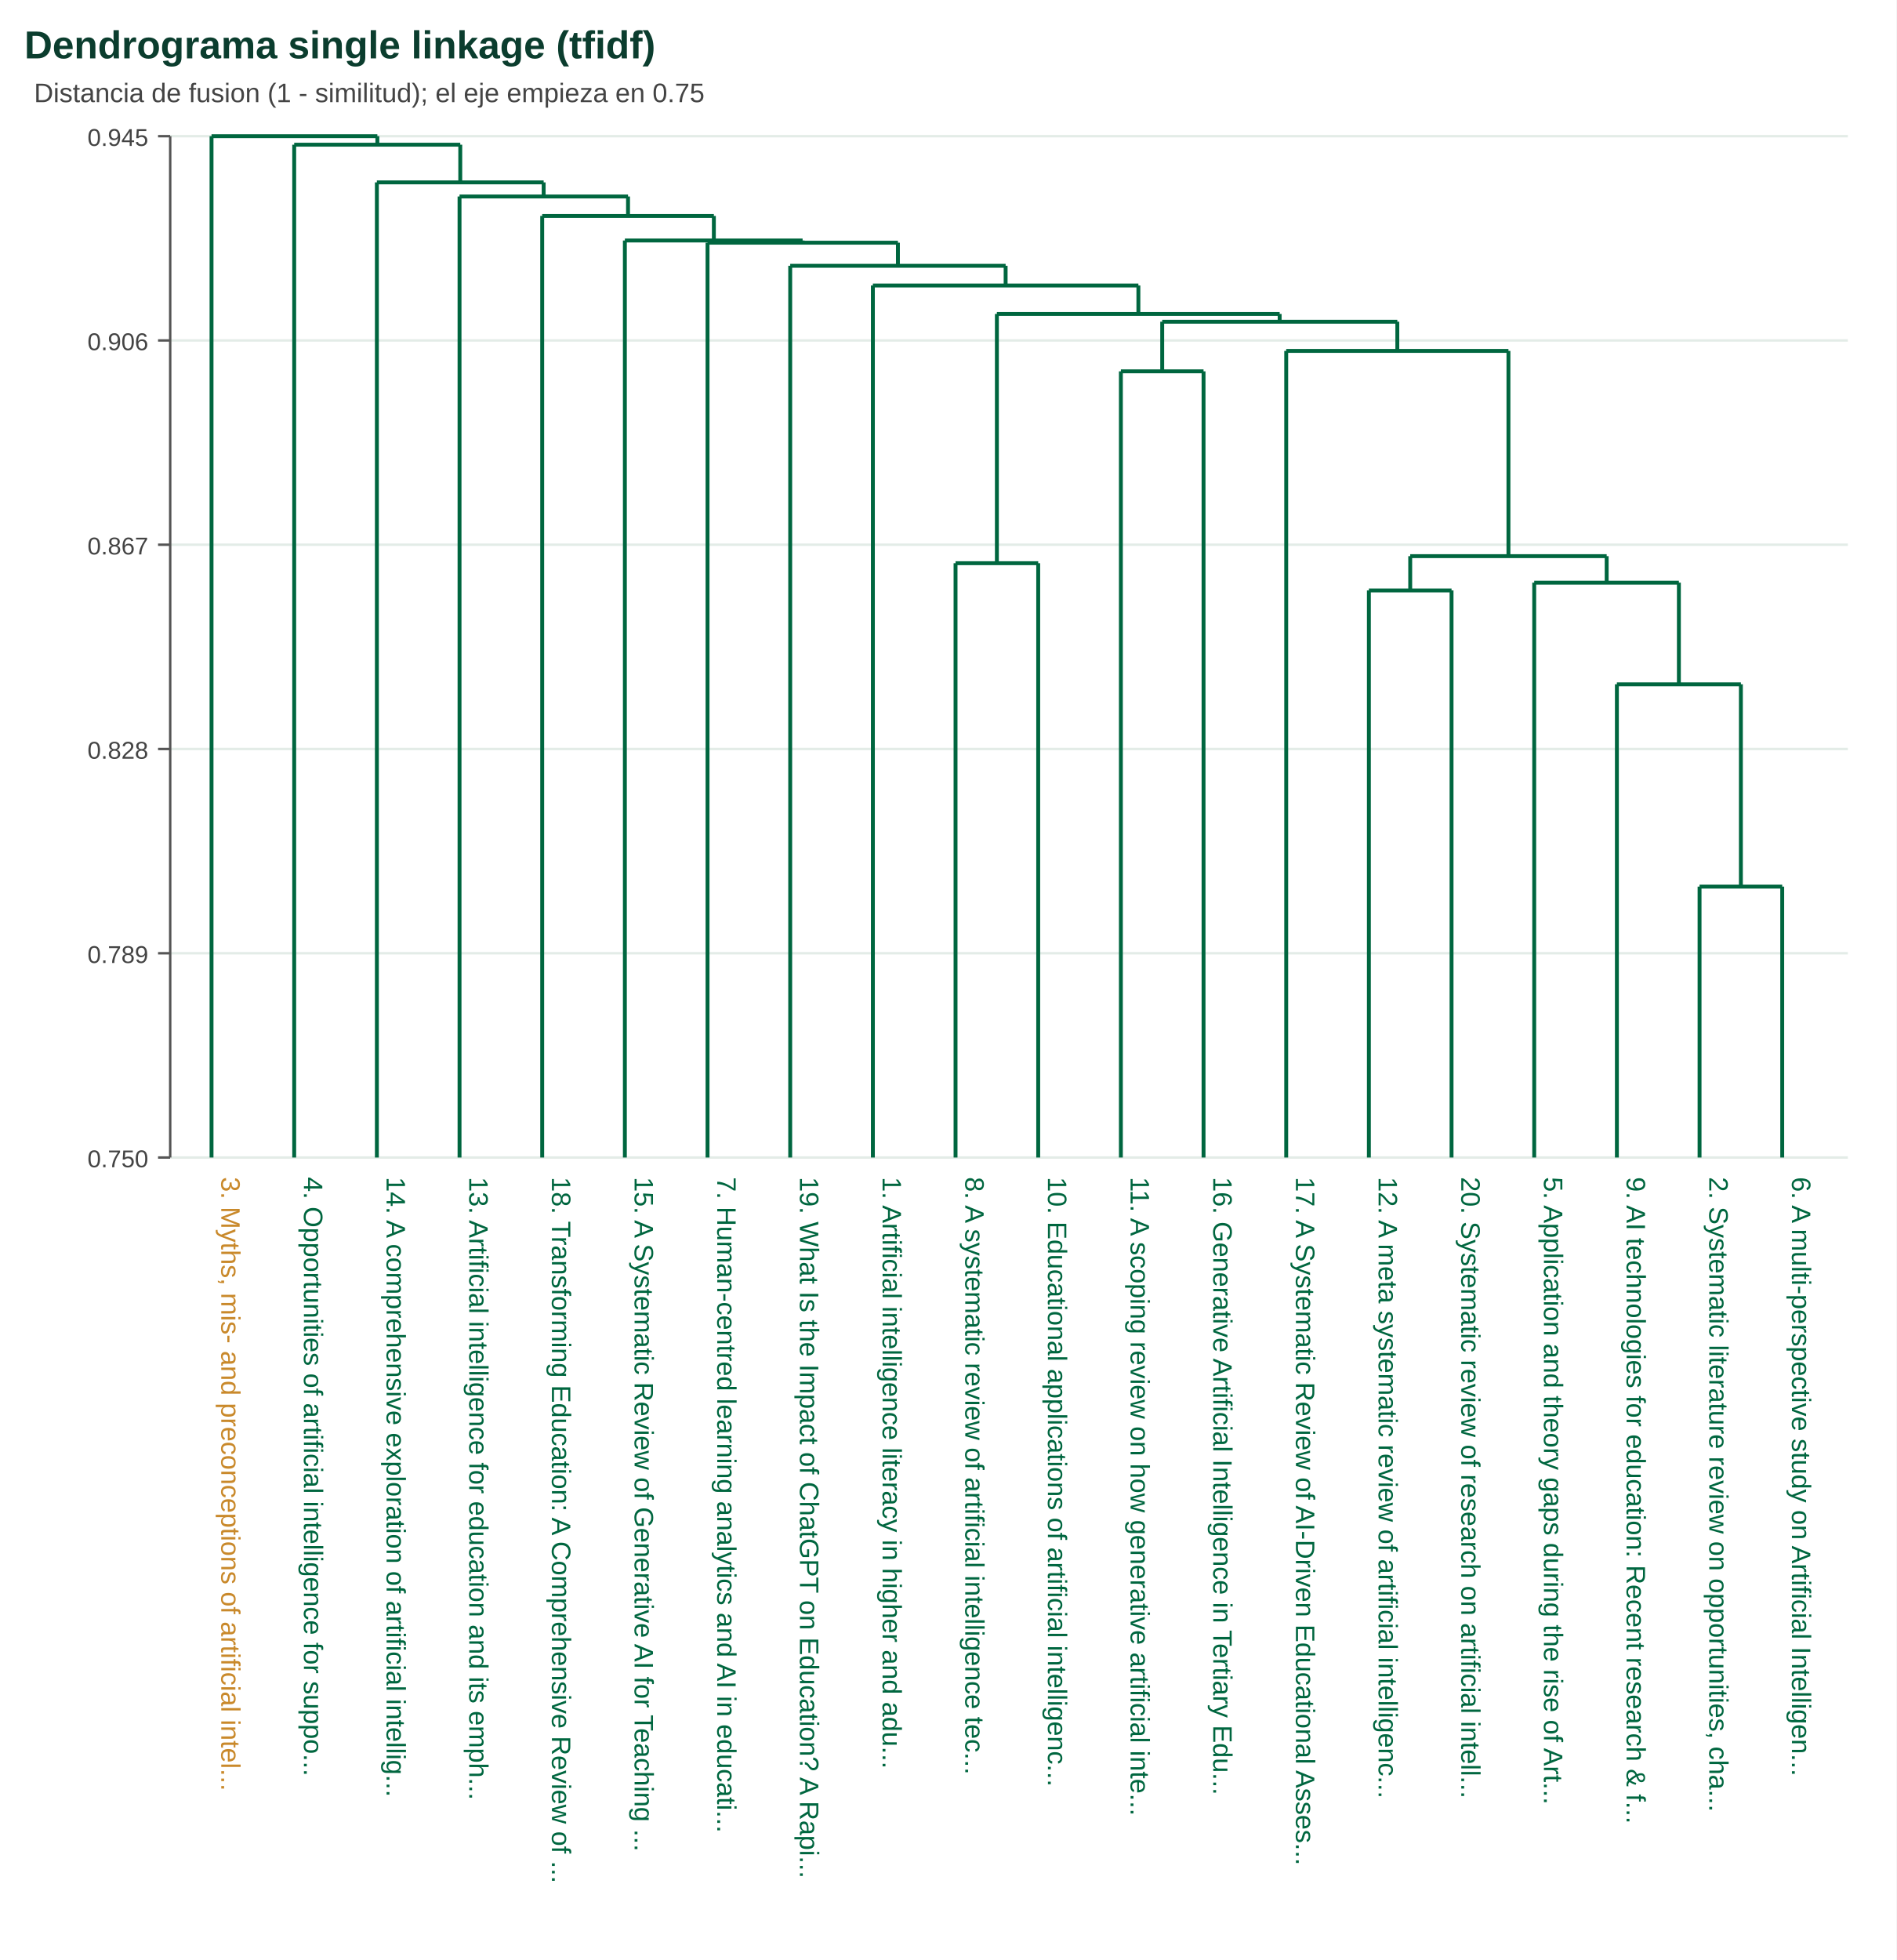
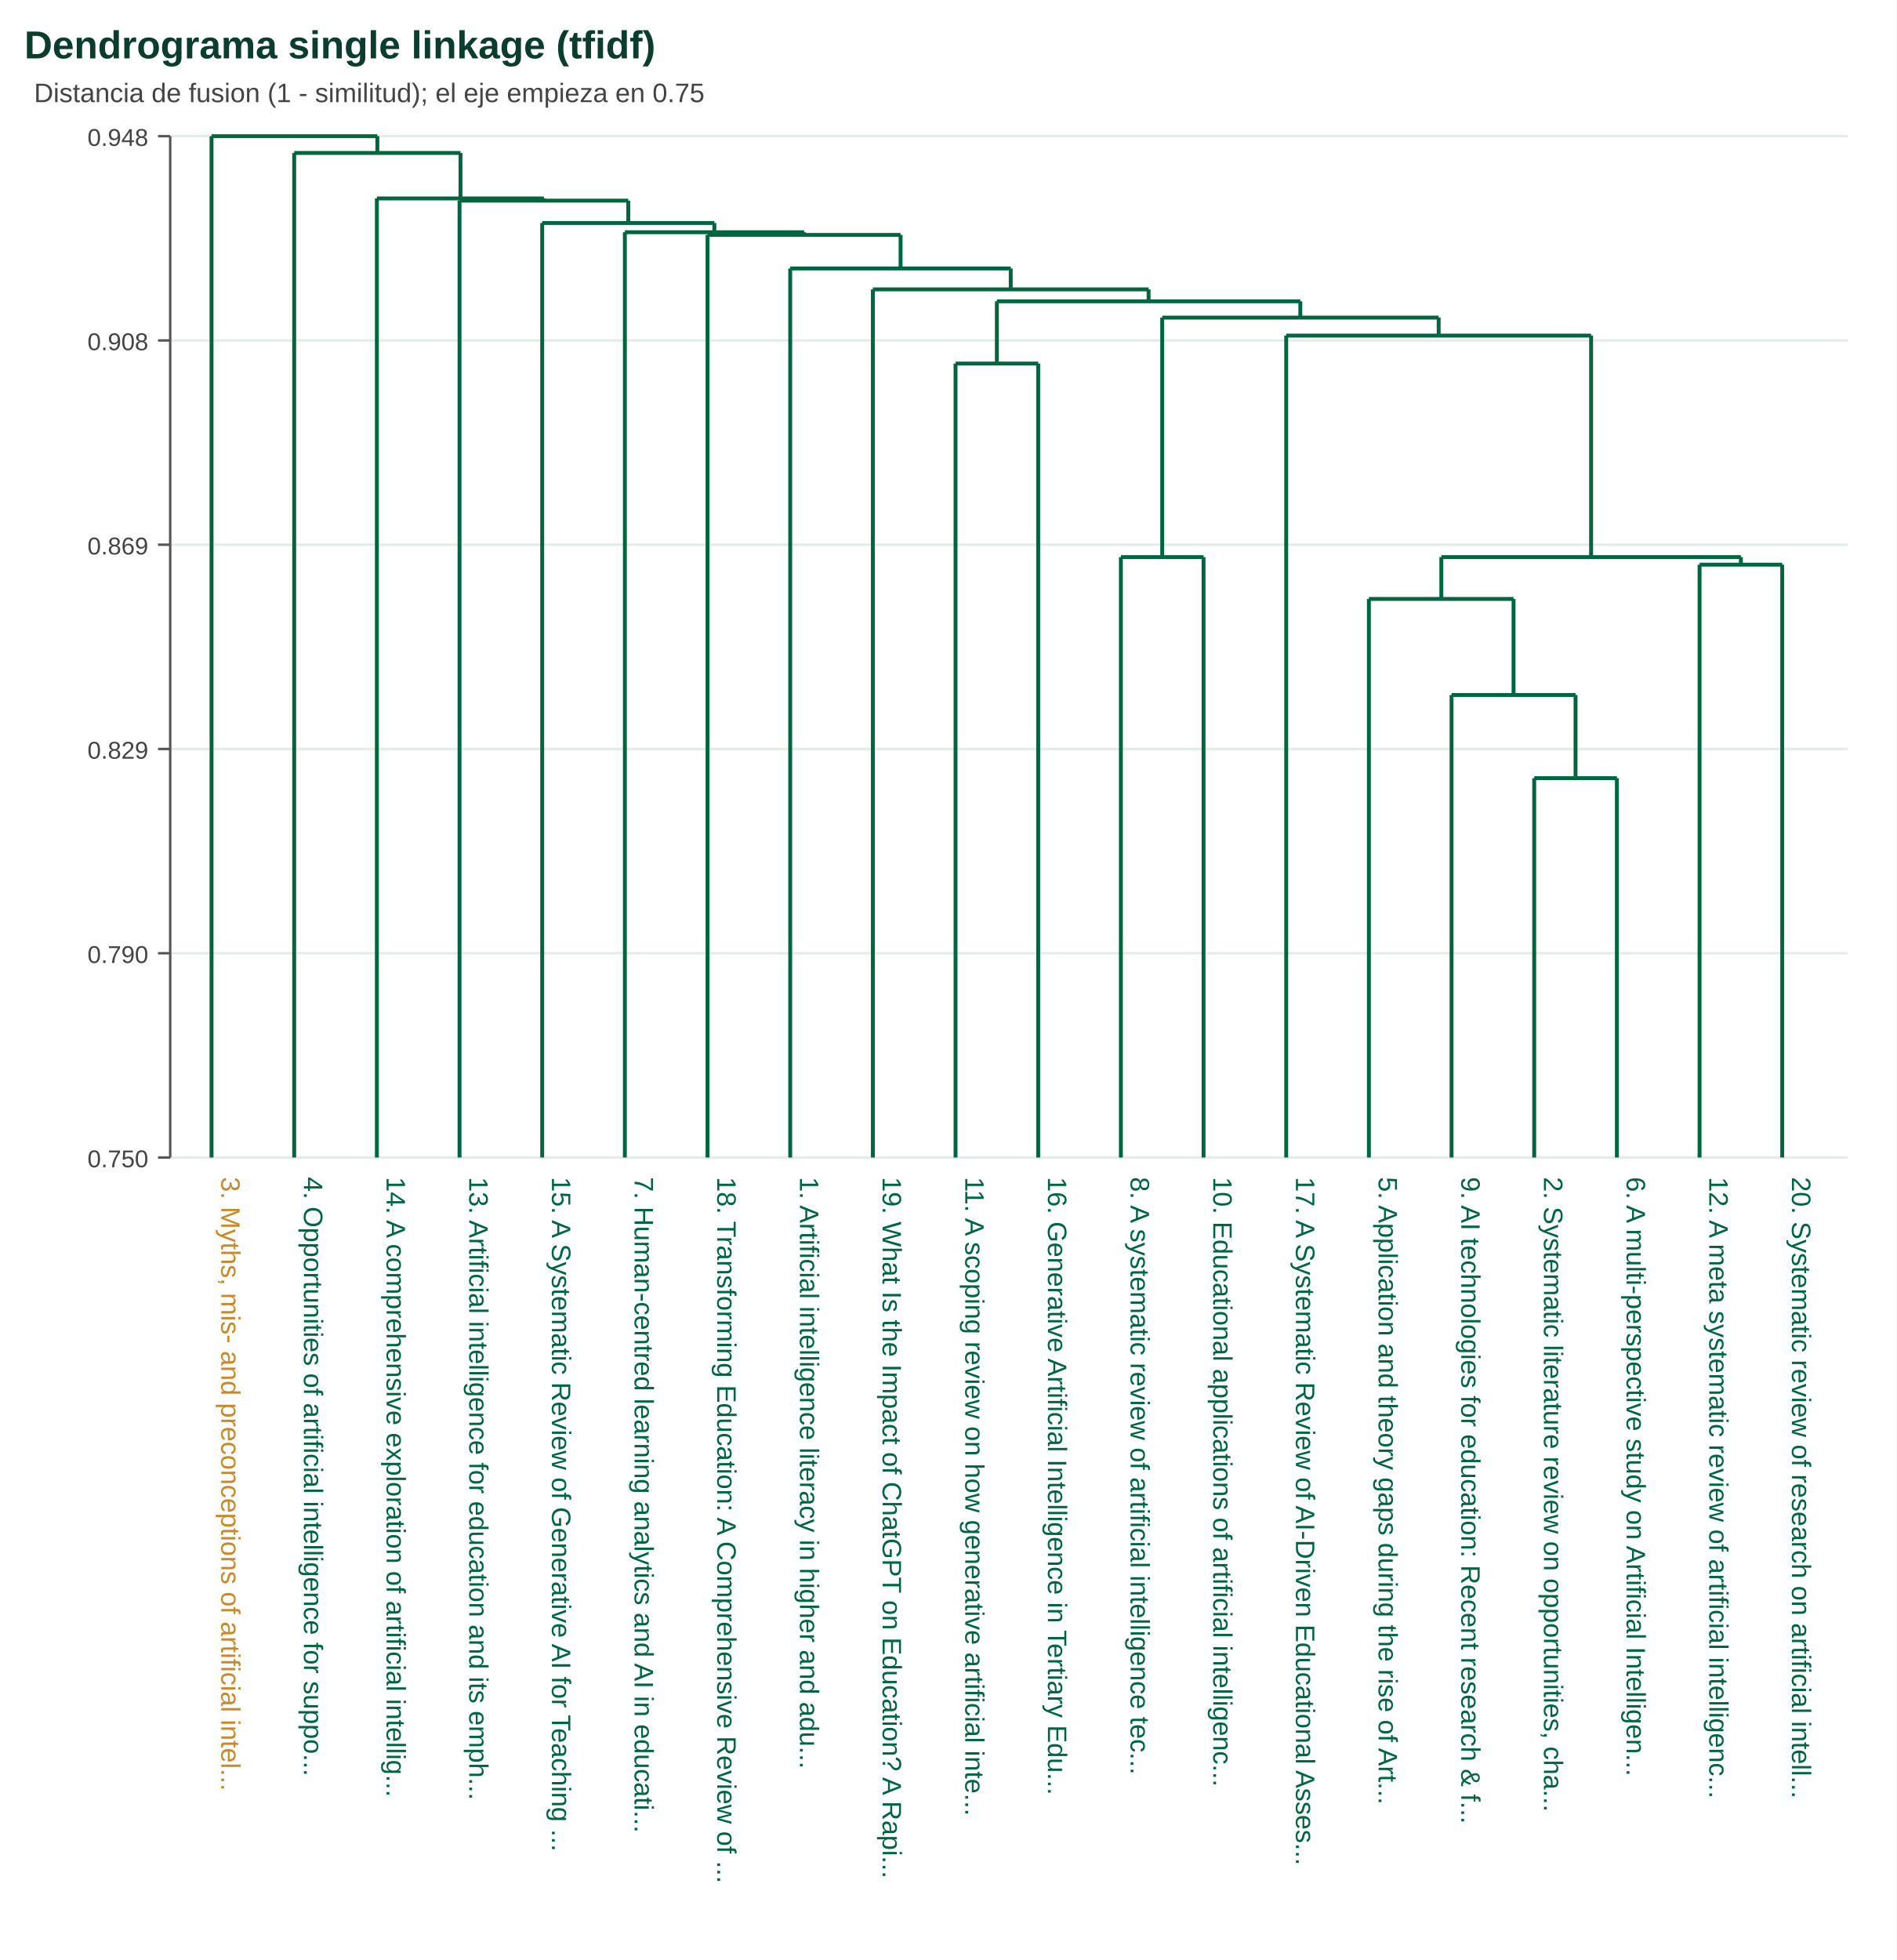
<svg xmlns="http://www.w3.org/2000/svg" width="780" height="806" viewBox="0 0 780 806" font-family="Arial, sans-serif">
  <rect width="100%" height="100%" fill="#ffffff" />
  <text x="10" y="24" font-size="16" font-weight="bold" fill="#0B3D2E">Dendrograma single linkage (tfidf)</text>
  <line x1="65.0" y1="476.0" x2="70.0" y2="476.0" stroke="#555" stroke-width="1.0" />
  <line x1="70.0" y1="476.0" x2="760.0" y2="476.0" stroke="#e3ece7" stroke-width="1.0" />
  <text x="61" y="480.0" font-size="10" text-anchor="end" fill="#444">0.750</text>
  <line x1="65.0" y1="392.0" x2="70.0" y2="392.0" stroke="#555" stroke-width="1.0" />
  <line x1="70.0" y1="392.0" x2="760.0" y2="392.0" stroke="#e3ece7" stroke-width="1.0" />
-   <text x="61" y="396.0" font-size="10" text-anchor="end" fill="#444">0.789</text>
+   <text x="61" y="396.0" font-size="10" text-anchor="end" fill="#444">0.790</text>
  <line x1="65.0" y1="308.0" x2="70.0" y2="308.0" stroke="#555" stroke-width="1.0" />
  <line x1="70.0" y1="308.0" x2="760.0" y2="308.0" stroke="#e3ece7" stroke-width="1.0" />
-   <text x="61" y="312.0" font-size="10" text-anchor="end" fill="#444">0.828</text>
+   <text x="61" y="312.0" font-size="10" text-anchor="end" fill="#444">0.829</text>
  <line x1="65.0" y1="224.0" x2="70.0" y2="224.0" stroke="#555" stroke-width="1.0" />
  <line x1="70.0" y1="224.0" x2="760.0" y2="224.0" stroke="#e3ece7" stroke-width="1.0" />
-   <text x="61" y="228.0" font-size="10" text-anchor="end" fill="#444">0.867</text>
+   <text x="61" y="228.0" font-size="10" text-anchor="end" fill="#444">0.869</text>
  <line x1="65.0" y1="140.0" x2="70.0" y2="140.0" stroke="#555" stroke-width="1.0" />
  <line x1="70.0" y1="140.0" x2="760.0" y2="140.0" stroke="#e3ece7" stroke-width="1.0" />
-   <text x="61" y="144.0" font-size="10" text-anchor="end" fill="#444">0.906</text>
+   <text x="61" y="144.0" font-size="10" text-anchor="end" fill="#444">0.908</text>
  <line x1="65.0" y1="56.0" x2="70.0" y2="56.0" stroke="#555" stroke-width="1.0" />
  <line x1="70.0" y1="56.0" x2="760.0" y2="56.0" stroke="#e3ece7" stroke-width="1.0" />
-   <text x="61" y="60.0" font-size="10" text-anchor="end" fill="#444">0.945</text>
+   <text x="61" y="60.0" font-size="10" text-anchor="end" fill="#444">0.948</text>
  <line x1="70.0" y1="56.0" x2="70.0" y2="476.0" stroke="#555" stroke-width="1.0" />
-   <line x1="699.0" y1="476.0" x2="699.0" y2="364.6" stroke="#00663F" stroke-width="1.6" />
-   <line x1="733.0" y1="476.0" x2="733.0" y2="364.6" stroke="#00663F" stroke-width="1.6" />
-   <line x1="699.0" y1="364.6" x2="733.0" y2="364.6" stroke="#00663F" stroke-width="1.6" />
-   <line x1="665.0" y1="476.0" x2="665.0" y2="281.4" stroke="#00663F" stroke-width="1.6" />
-   <line x1="716.0" y1="364.6" x2="716.0" y2="281.4" stroke="#00663F" stroke-width="1.6" />
-   <line x1="665.0" y1="281.4" x2="716.0" y2="281.4" stroke="#00663F" stroke-width="1.6" />
-   <line x1="563.0" y1="476.0" x2="563.0" y2="242.8" stroke="#00663F" stroke-width="1.6" />
-   <line x1="597.0" y1="476.0" x2="597.0" y2="242.8" stroke="#00663F" stroke-width="1.6" />
-   <line x1="563.0" y1="242.8" x2="597.0" y2="242.8" stroke="#00663F" stroke-width="1.6" />
-   <line x1="631.0" y1="476.0" x2="631.0" y2="239.6" stroke="#00663F" stroke-width="1.6" />
-   <line x1="690.5" y1="281.4" x2="690.5" y2="239.6" stroke="#00663F" stroke-width="1.6" />
-   <line x1="631.0" y1="239.6" x2="690.5" y2="239.6" stroke="#00663F" stroke-width="1.6" />
-   <line x1="393.0" y1="476.0" x2="393.0" y2="231.6" stroke="#00663F" stroke-width="1.6" />
-   <line x1="427.0" y1="476.0" x2="427.0" y2="231.6" stroke="#00663F" stroke-width="1.6" />
-   <line x1="393.0" y1="231.6" x2="427.0" y2="231.6" stroke="#00663F" stroke-width="1.6" />
-   <line x1="580.0" y1="242.8" x2="580.0" y2="228.7" stroke="#00663F" stroke-width="1.6" />
-   <line x1="660.8" y1="239.6" x2="660.8" y2="228.7" stroke="#00663F" stroke-width="1.6" />
-   <line x1="580.0" y1="228.7" x2="660.8" y2="228.7" stroke="#00663F" stroke-width="1.6" />
-   <line x1="461.0" y1="476.0" x2="461.0" y2="152.7" stroke="#00663F" stroke-width="1.6" />
-   <line x1="495.0" y1="476.0" x2="495.0" y2="152.7" stroke="#00663F" stroke-width="1.6" />
-   <line x1="461.0" y1="152.7" x2="495.0" y2="152.7" stroke="#00663F" stroke-width="1.6" />
-   <line x1="529.0" y1="476.0" x2="529.0" y2="144.3" stroke="#00663F" stroke-width="1.6" />
-   <line x1="620.4" y1="228.7" x2="620.4" y2="144.3" stroke="#00663F" stroke-width="1.6" />
-   <line x1="529.0" y1="144.3" x2="620.4" y2="144.3" stroke="#00663F" stroke-width="1.6" />
-   <line x1="478.0" y1="152.7" x2="478.0" y2="132.3" stroke="#00663F" stroke-width="1.6" />
-   <line x1="574.7" y1="144.3" x2="574.7" y2="132.3" stroke="#00663F" stroke-width="1.6" />
-   <line x1="478.0" y1="132.3" x2="574.7" y2="132.3" stroke="#00663F" stroke-width="1.6" />
-   <line x1="410.0" y1="231.6" x2="410.0" y2="129.1" stroke="#00663F" stroke-width="1.6" />
-   <line x1="526.3" y1="132.3" x2="526.3" y2="129.1" stroke="#00663F" stroke-width="1.6" />
-   <line x1="410.0" y1="129.1" x2="526.3" y2="129.1" stroke="#00663F" stroke-width="1.6" />
-   <line x1="359.0" y1="476.0" x2="359.0" y2="117.4" stroke="#00663F" stroke-width="1.6" />
-   <line x1="468.2" y1="129.1" x2="468.2" y2="117.4" stroke="#00663F" stroke-width="1.6" />
-   <line x1="359.0" y1="117.4" x2="468.2" y2="117.4" stroke="#00663F" stroke-width="1.6" />
-   <line x1="325.0" y1="476.0" x2="325.0" y2="109.3" stroke="#00663F" stroke-width="1.6" />
-   <line x1="413.6" y1="117.4" x2="413.6" y2="109.3" stroke="#00663F" stroke-width="1.6" />
-   <line x1="325.0" y1="109.3" x2="413.6" y2="109.3" stroke="#00663F" stroke-width="1.6" />
-   <line x1="291.0" y1="476.0" x2="291.0" y2="99.8" stroke="#00663F" stroke-width="1.6" />
-   <line x1="369.3" y1="109.3" x2="369.3" y2="99.8" stroke="#00663F" stroke-width="1.6" />
-   <line x1="291.0" y1="99.8" x2="369.3" y2="99.8" stroke="#00663F" stroke-width="1.6" />
-   <line x1="257.0" y1="476.0" x2="257.0" y2="98.9" stroke="#00663F" stroke-width="1.6" />
-   <line x1="330.1" y1="99.8" x2="330.1" y2="98.9" stroke="#00663F" stroke-width="1.6" />
-   <line x1="257.0" y1="98.9" x2="330.1" y2="98.9" stroke="#00663F" stroke-width="1.6" />
-   <line x1="223.0" y1="476.0" x2="223.0" y2="88.8" stroke="#00663F" stroke-width="1.6" />
-   <line x1="293.6" y1="98.9" x2="293.6" y2="88.8" stroke="#00663F" stroke-width="1.6" />
-   <line x1="223.0" y1="88.8" x2="293.6" y2="88.8" stroke="#00663F" stroke-width="1.6" />
-   <line x1="189.0" y1="476.0" x2="189.0" y2="80.8" stroke="#00663F" stroke-width="1.6" />
-   <line x1="258.3" y1="88.8" x2="258.3" y2="80.8" stroke="#00663F" stroke-width="1.6" />
-   <line x1="189.0" y1="80.8" x2="258.3" y2="80.8" stroke="#00663F" stroke-width="1.6" />
-   <line x1="155.0" y1="476.0" x2="155.0" y2="75.0" stroke="#00663F" stroke-width="1.6" />
-   <line x1="223.6" y1="80.8" x2="223.6" y2="75.0" stroke="#00663F" stroke-width="1.6" />
-   <line x1="155.0" y1="75.0" x2="223.6" y2="75.0" stroke="#00663F" stroke-width="1.6" />
-   <line x1="121.0" y1="476.0" x2="121.0" y2="59.5" stroke="#00663F" stroke-width="1.6" />
-   <line x1="189.3" y1="75.0" x2="189.3" y2="59.5" stroke="#00663F" stroke-width="1.6" />
-   <line x1="121.0" y1="59.5" x2="189.3" y2="59.5" stroke="#00663F" stroke-width="1.6" />
+   <line x1="631.0" y1="476.0" x2="631.0" y2="320.0" stroke="#00663F" stroke-width="1.6" />
+   <line x1="665.0" y1="476.0" x2="665.0" y2="320.0" stroke="#00663F" stroke-width="1.6" />
+   <line x1="631.0" y1="320.0" x2="665.0" y2="320.0" stroke="#00663F" stroke-width="1.6" />
+   <line x1="597.0" y1="476.0" x2="597.0" y2="285.8" stroke="#00663F" stroke-width="1.6" />
+   <line x1="648.0" y1="320.0" x2="648.0" y2="285.8" stroke="#00663F" stroke-width="1.6" />
+   <line x1="597.0" y1="285.8" x2="648.0" y2="285.8" stroke="#00663F" stroke-width="1.6" />
+   <line x1="563.0" y1="476.0" x2="563.0" y2="246.3" stroke="#00663F" stroke-width="1.6" />
+   <line x1="622.5" y1="285.8" x2="622.5" y2="246.3" stroke="#00663F" stroke-width="1.6" />
+   <line x1="563.0" y1="246.3" x2="622.5" y2="246.3" stroke="#00663F" stroke-width="1.6" />
+   <line x1="699.0" y1="476.0" x2="699.0" y2="232.2" stroke="#00663F" stroke-width="1.6" />
+   <line x1="733.0" y1="476.0" x2="733.0" y2="232.2" stroke="#00663F" stroke-width="1.6" />
+   <line x1="699.0" y1="232.2" x2="733.0" y2="232.2" stroke="#00663F" stroke-width="1.6" />
+   <line x1="461.0" y1="476.0" x2="461.0" y2="229.1" stroke="#00663F" stroke-width="1.6" />
+   <line x1="495.0" y1="476.0" x2="495.0" y2="229.1" stroke="#00663F" stroke-width="1.6" />
+   <line x1="461.0" y1="229.1" x2="495.0" y2="229.1" stroke="#00663F" stroke-width="1.6" />
+   <line x1="592.8" y1="246.3" x2="592.8" y2="229.1" stroke="#00663F" stroke-width="1.6" />
+   <line x1="716.0" y1="232.2" x2="716.0" y2="229.1" stroke="#00663F" stroke-width="1.6" />
+   <line x1="592.8" y1="229.1" x2="716.0" y2="229.1" stroke="#00663F" stroke-width="1.6" />
+   <line x1="393.0" y1="476.0" x2="393.0" y2="149.5" stroke="#00663F" stroke-width="1.6" />
+   <line x1="427.0" y1="476.0" x2="427.0" y2="149.5" stroke="#00663F" stroke-width="1.6" />
+   <line x1="393.0" y1="149.5" x2="427.0" y2="149.5" stroke="#00663F" stroke-width="1.6" />
+   <line x1="529.0" y1="476.0" x2="529.0" y2="138.0" stroke="#00663F" stroke-width="1.6" />
+   <line x1="654.4" y1="229.1" x2="654.4" y2="138.0" stroke="#00663F" stroke-width="1.6" />
+   <line x1="529.0" y1="138.0" x2="654.4" y2="138.0" stroke="#00663F" stroke-width="1.6" />
+   <line x1="478.0" y1="229.1" x2="478.0" y2="130.6" stroke="#00663F" stroke-width="1.6" />
+   <line x1="591.7" y1="138.0" x2="591.7" y2="130.6" stroke="#00663F" stroke-width="1.6" />
+   <line x1="478.0" y1="130.6" x2="591.7" y2="130.6" stroke="#00663F" stroke-width="1.6" />
+   <line x1="410.0" y1="149.5" x2="410.0" y2="123.9" stroke="#00663F" stroke-width="1.6" />
+   <line x1="534.8" y1="130.6" x2="534.8" y2="123.9" stroke="#00663F" stroke-width="1.6" />
+   <line x1="410.0" y1="123.9" x2="534.8" y2="123.9" stroke="#00663F" stroke-width="1.6" />
+   <line x1="359.0" y1="476.0" x2="359.0" y2="119.0" stroke="#00663F" stroke-width="1.6" />
+   <line x1="472.4" y1="123.9" x2="472.4" y2="119.0" stroke="#00663F" stroke-width="1.6" />
+   <line x1="359.0" y1="119.0" x2="472.4" y2="119.0" stroke="#00663F" stroke-width="1.6" />
+   <line x1="325.0" y1="476.0" x2="325.0" y2="110.4" stroke="#00663F" stroke-width="1.6" />
+   <line x1="415.7" y1="119.0" x2="415.7" y2="110.4" stroke="#00663F" stroke-width="1.6" />
+   <line x1="325.0" y1="110.4" x2="415.7" y2="110.4" stroke="#00663F" stroke-width="1.6" />
+   <line x1="291.0" y1="476.0" x2="291.0" y2="96.6" stroke="#00663F" stroke-width="1.6" />
+   <line x1="370.4" y1="110.4" x2="370.4" y2="96.6" stroke="#00663F" stroke-width="1.6" />
+   <line x1="291.0" y1="96.6" x2="370.4" y2="96.6" stroke="#00663F" stroke-width="1.6" />
+   <line x1="257.0" y1="476.0" x2="257.0" y2="95.5" stroke="#00663F" stroke-width="1.6" />
+   <line x1="330.7" y1="96.6" x2="330.7" y2="95.5" stroke="#00663F" stroke-width="1.6" />
+   <line x1="257.0" y1="95.5" x2="330.7" y2="95.5" stroke="#00663F" stroke-width="1.6" />
+   <line x1="223.0" y1="476.0" x2="223.0" y2="91.7" stroke="#00663F" stroke-width="1.6" />
+   <line x1="293.8" y1="95.5" x2="293.8" y2="91.7" stroke="#00663F" stroke-width="1.6" />
+   <line x1="223.0" y1="91.7" x2="293.8" y2="91.7" stroke="#00663F" stroke-width="1.6" />
+   <line x1="189.0" y1="476.0" x2="189.0" y2="82.5" stroke="#00663F" stroke-width="1.6" />
+   <line x1="258.4" y1="91.7" x2="258.4" y2="82.5" stroke="#00663F" stroke-width="1.6" />
+   <line x1="189.0" y1="82.5" x2="258.4" y2="82.5" stroke="#00663F" stroke-width="1.6" />
+   <line x1="155.0" y1="476.0" x2="155.0" y2="81.6" stroke="#00663F" stroke-width="1.6" />
+   <line x1="223.7" y1="82.5" x2="223.7" y2="81.6" stroke="#00663F" stroke-width="1.6" />
+   <line x1="155.0" y1="81.6" x2="223.7" y2="81.6" stroke="#00663F" stroke-width="1.6" />
+   <line x1="121.0" y1="476.0" x2="121.0" y2="62.9" stroke="#00663F" stroke-width="1.6" />
+   <line x1="189.4" y1="81.6" x2="189.4" y2="62.9" stroke="#00663F" stroke-width="1.6" />
+   <line x1="121.0" y1="62.9" x2="189.4" y2="62.9" stroke="#00663F" stroke-width="1.6" />
  <line x1="87.0" y1="476.0" x2="87.0" y2="56.0" stroke="#00663F" stroke-width="1.6" />
-   <line x1="155.2" y1="59.5" x2="155.2" y2="56.0" stroke="#00663F" stroke-width="1.6" />
+   <line x1="155.2" y1="62.9" x2="155.2" y2="56.0" stroke="#00663F" stroke-width="1.6" />
  <line x1="87.0" y1="56.0" x2="155.2" y2="56.0" stroke="#00663F" stroke-width="1.6" />
  <text x="91.0" y="484.0" font-size="11" fill="#C9892B" transform="rotate(90 91.0 484.0)">3. Myths, mis- and preconceptions of artificial intel...</text>
  <text x="125.0" y="484.0" font-size="11" fill="#00663F" transform="rotate(90 125.0 484.0)">4. Opportunities of artificial intelligence for suppo...</text>
  <text x="159.0" y="484.0" font-size="11" fill="#00663F" transform="rotate(90 159.0 484.0)">14. A comprehensive exploration of artificial intellig...</text>
  <text x="193.0" y="484.0" font-size="11" fill="#00663F" transform="rotate(90 193.0 484.0)">13. Artificial intelligence for education and its emph...</text>
-   <text x="227.0" y="484.0" font-size="11" fill="#00663F" transform="rotate(90 227.0 484.0)">18. Transforming Education: A Comprehensive Review of ...</text>
-   <text x="261.0" y="484.0" font-size="11" fill="#00663F" transform="rotate(90 261.0 484.0)">15. A Systematic Review of Generative AI for Teaching ...</text>
-   <text x="295.0" y="484.0" font-size="11" fill="#00663F" transform="rotate(90 295.0 484.0)">7. Human-centred learning analytics and AI in educati...</text>
-   <text x="329.0" y="484.0" font-size="11" fill="#00663F" transform="rotate(90 329.0 484.0)">19. What Is the Impact of ChatGPT on Education? A Rapi...</text>
-   <text x="363.0" y="484.0" font-size="11" fill="#00663F" transform="rotate(90 363.0 484.0)">1. Artificial intelligence literacy in higher and adu...</text>
-   <text x="397.0" y="484.0" font-size="11" fill="#00663F" transform="rotate(90 397.0 484.0)">8. A systematic review of artificial intelligence tec...</text>
-   <text x="431.0" y="484.0" font-size="11" fill="#00663F" transform="rotate(90 431.0 484.0)">10. Educational applications of artificial intelligenc...</text>
-   <text x="465.0" y="484.0" font-size="11" fill="#00663F" transform="rotate(90 465.0 484.0)">11. A scoping review on how generative artificial inte...</text>
-   <text x="499.0" y="484.0" font-size="11" fill="#00663F" transform="rotate(90 499.0 484.0)">16. Generative Artificial Intelligence in Tertiary Edu...</text>
+   <text x="227.0" y="484.0" font-size="11" fill="#00663F" transform="rotate(90 227.0 484.0)">15. A Systematic Review of Generative AI for Teaching ...</text>
+   <text x="261.0" y="484.0" font-size="11" fill="#00663F" transform="rotate(90 261.0 484.0)">7. Human-centred learning analytics and AI in educati...</text>
+   <text x="295.0" y="484.0" font-size="11" fill="#00663F" transform="rotate(90 295.0 484.0)">18. Transforming Education: A Comprehensive Review of ...</text>
+   <text x="329.0" y="484.0" font-size="11" fill="#00663F" transform="rotate(90 329.0 484.0)">1. Artificial intelligence literacy in higher and adu...</text>
+   <text x="363.0" y="484.0" font-size="11" fill="#00663F" transform="rotate(90 363.0 484.0)">19. What Is the Impact of ChatGPT on Education? A Rapi...</text>
+   <text x="397.0" y="484.0" font-size="11" fill="#00663F" transform="rotate(90 397.0 484.0)">11. A scoping review on how generative artificial inte...</text>
+   <text x="431.0" y="484.0" font-size="11" fill="#00663F" transform="rotate(90 431.0 484.0)">16. Generative Artificial Intelligence in Tertiary Edu...</text>
+   <text x="465.0" y="484.0" font-size="11" fill="#00663F" transform="rotate(90 465.0 484.0)">8. A systematic review of artificial intelligence tec...</text>
+   <text x="499.0" y="484.0" font-size="11" fill="#00663F" transform="rotate(90 499.0 484.0)">10. Educational applications of artificial intelligenc...</text>
  <text x="533.0" y="484.0" font-size="11" fill="#00663F" transform="rotate(90 533.0 484.0)">17. A Systematic Review of AI-Driven Educational Asses...</text>
-   <text x="567.0" y="484.0" font-size="11" fill="#00663F" transform="rotate(90 567.0 484.0)">12. A meta systematic review of artificial intelligenc...</text>
-   <text x="601.0" y="484.0" font-size="11" fill="#00663F" transform="rotate(90 601.0 484.0)">20. Systematic review of research on artificial intell...</text>
-   <text x="635.0" y="484.0" font-size="11" fill="#00663F" transform="rotate(90 635.0 484.0)">5. Application and theory gaps during the rise of Art...</text>
-   <text x="669.0" y="484.0" font-size="11" fill="#00663F" transform="rotate(90 669.0 484.0)">9. AI technologies for education: Recent research &amp; f...</text>
-   <text x="703.0" y="484.0" font-size="11" fill="#00663F" transform="rotate(90 703.0 484.0)">2. Systematic literature review on opportunities, cha...</text>
-   <text x="737.0" y="484.0" font-size="11" fill="#00663F" transform="rotate(90 737.0 484.0)">6. A multi-perspective study on Artificial Intelligen...</text>
+   <text x="567.0" y="484.0" font-size="11" fill="#00663F" transform="rotate(90 567.0 484.0)">5. Application and theory gaps during the rise of Art...</text>
+   <text x="601.0" y="484.0" font-size="11" fill="#00663F" transform="rotate(90 601.0 484.0)">9. AI technologies for education: Recent research &amp; f...</text>
+   <text x="635.0" y="484.0" font-size="11" fill="#00663F" transform="rotate(90 635.0 484.0)">2. Systematic literature review on opportunities, cha...</text>
+   <text x="669.0" y="484.0" font-size="11" fill="#00663F" transform="rotate(90 669.0 484.0)">6. A multi-perspective study on Artificial Intelligen...</text>
+   <text x="703.0" y="484.0" font-size="11" fill="#00663F" transform="rotate(90 703.0 484.0)">12. A meta systematic review of artificial intelligenc...</text>
+   <text x="737.0" y="484.0" font-size="11" fill="#00663F" transform="rotate(90 737.0 484.0)">20. Systematic review of research on artificial intell...</text>
  <text x="14" y="42" font-size="11" fill="#444">Distancia de fusion (1 - similitud); el eje empieza en 0.75</text>
</svg>
